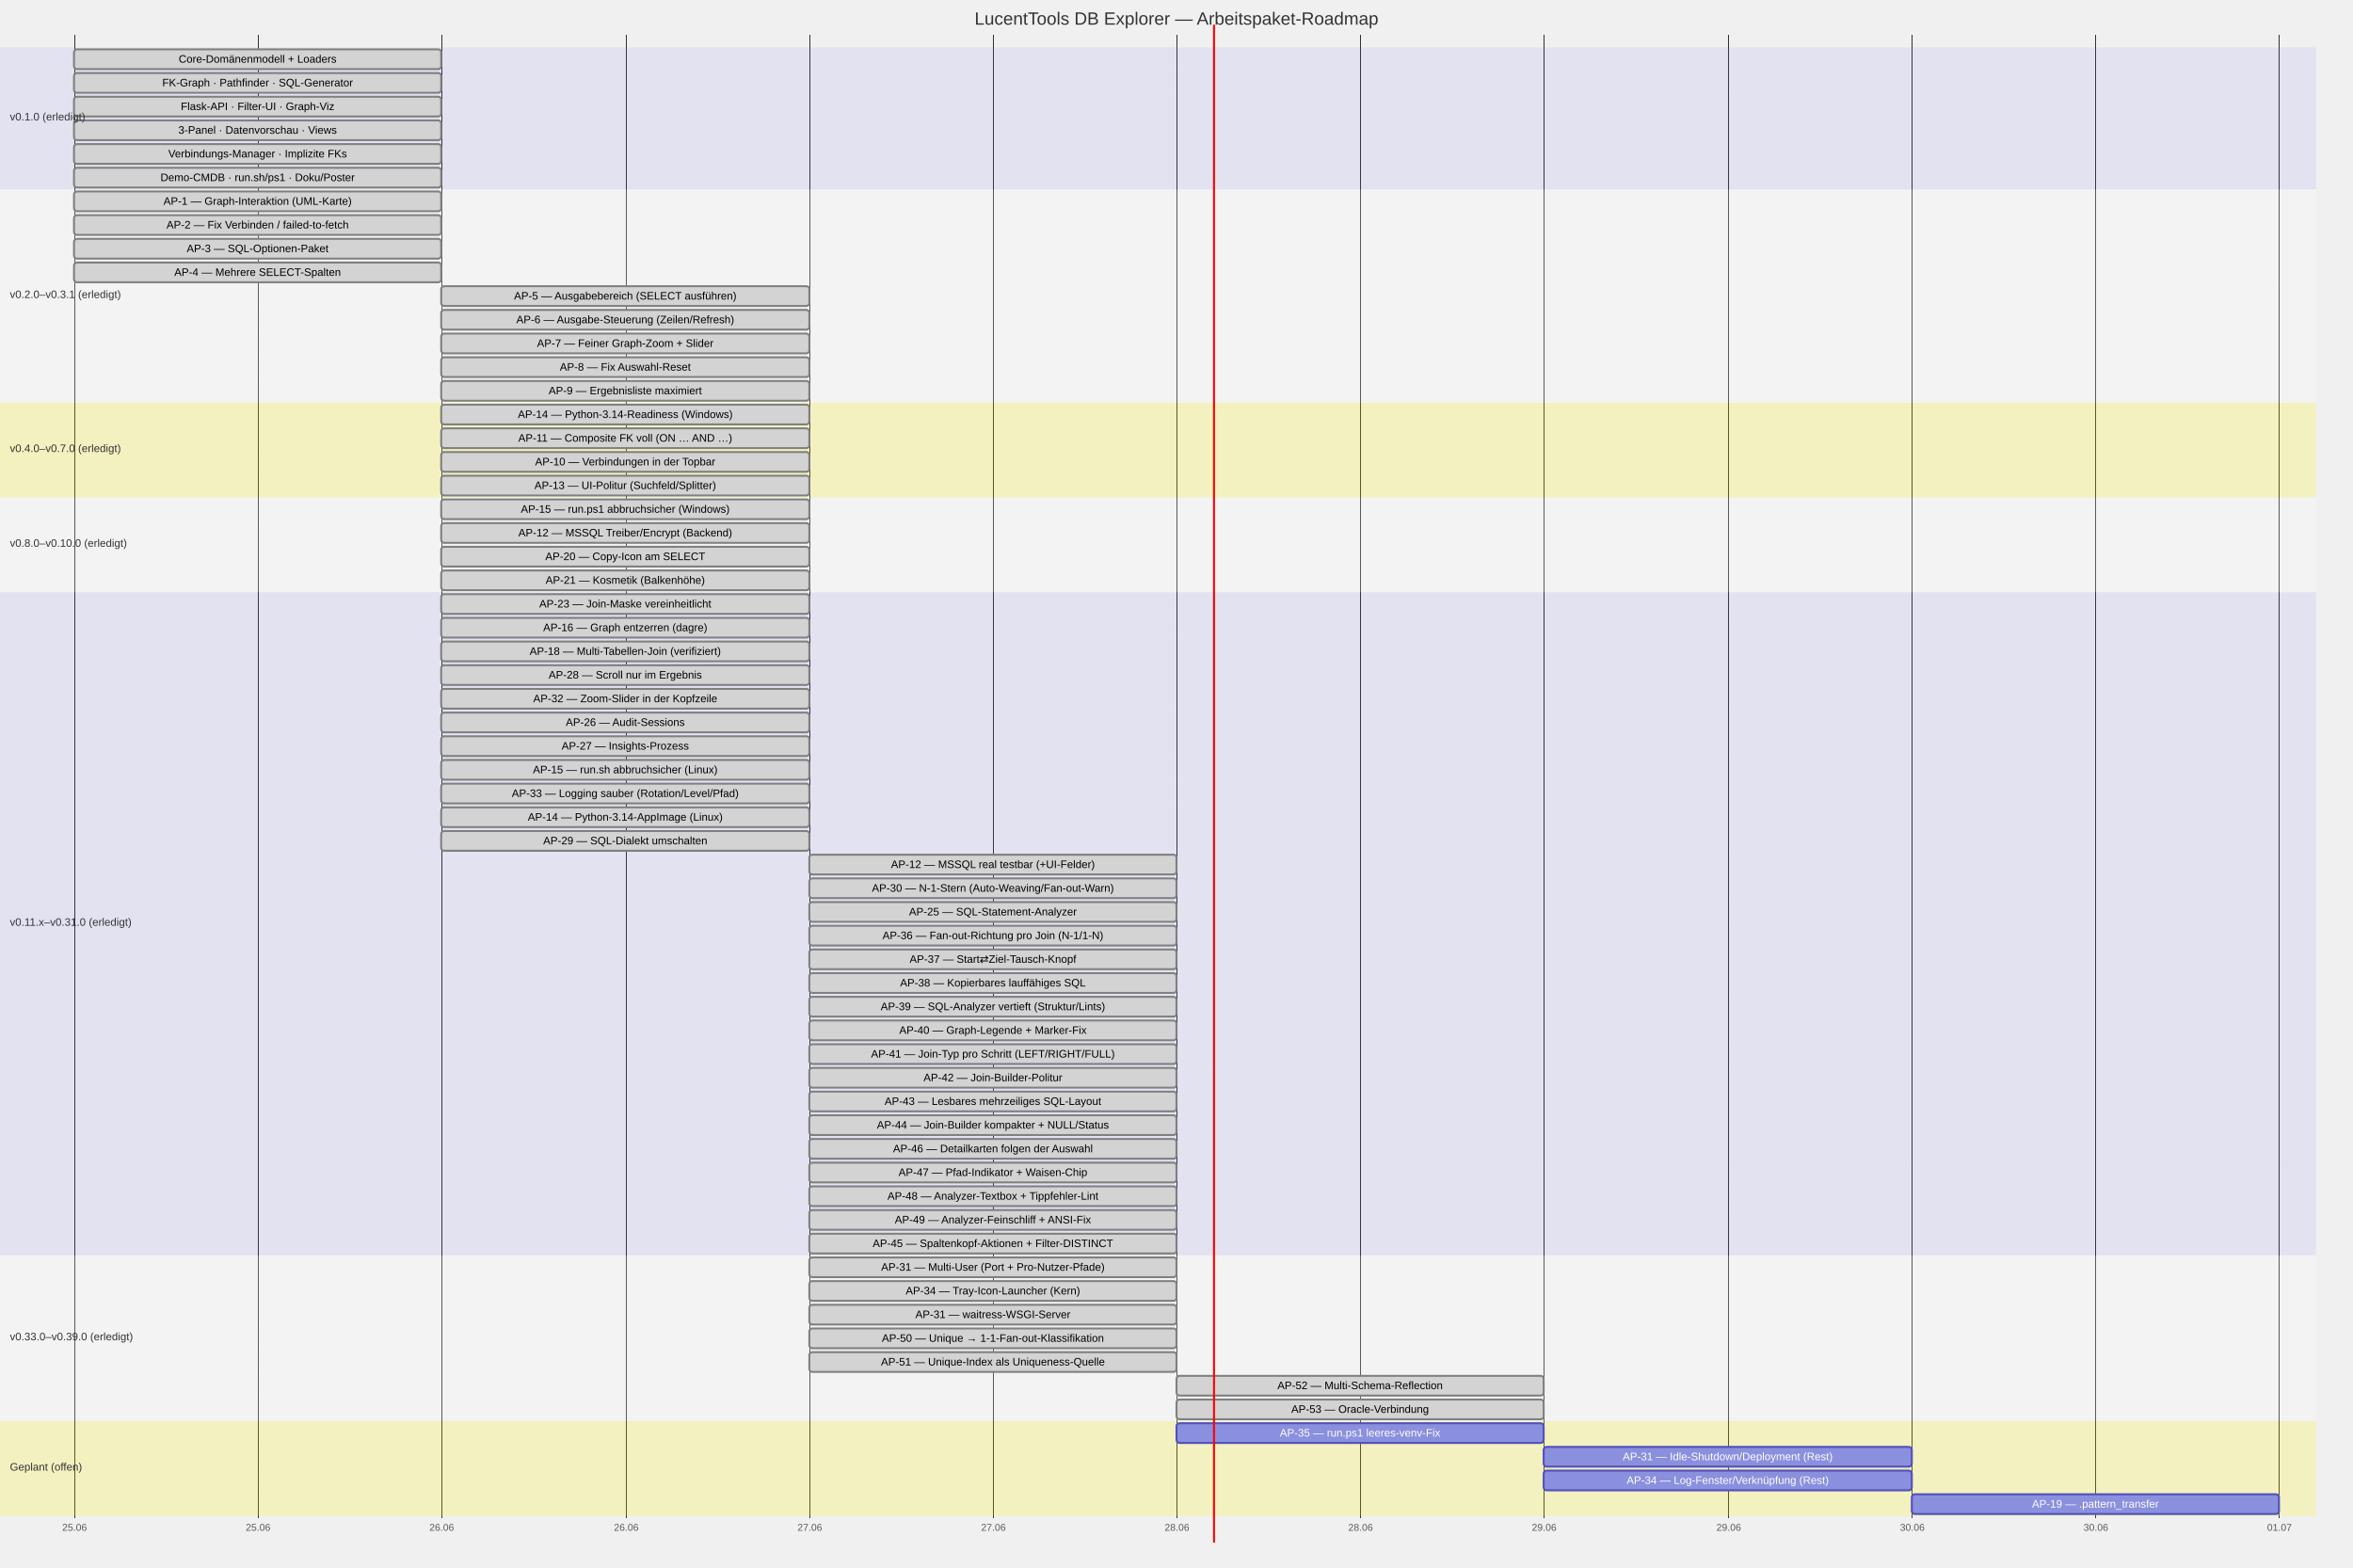
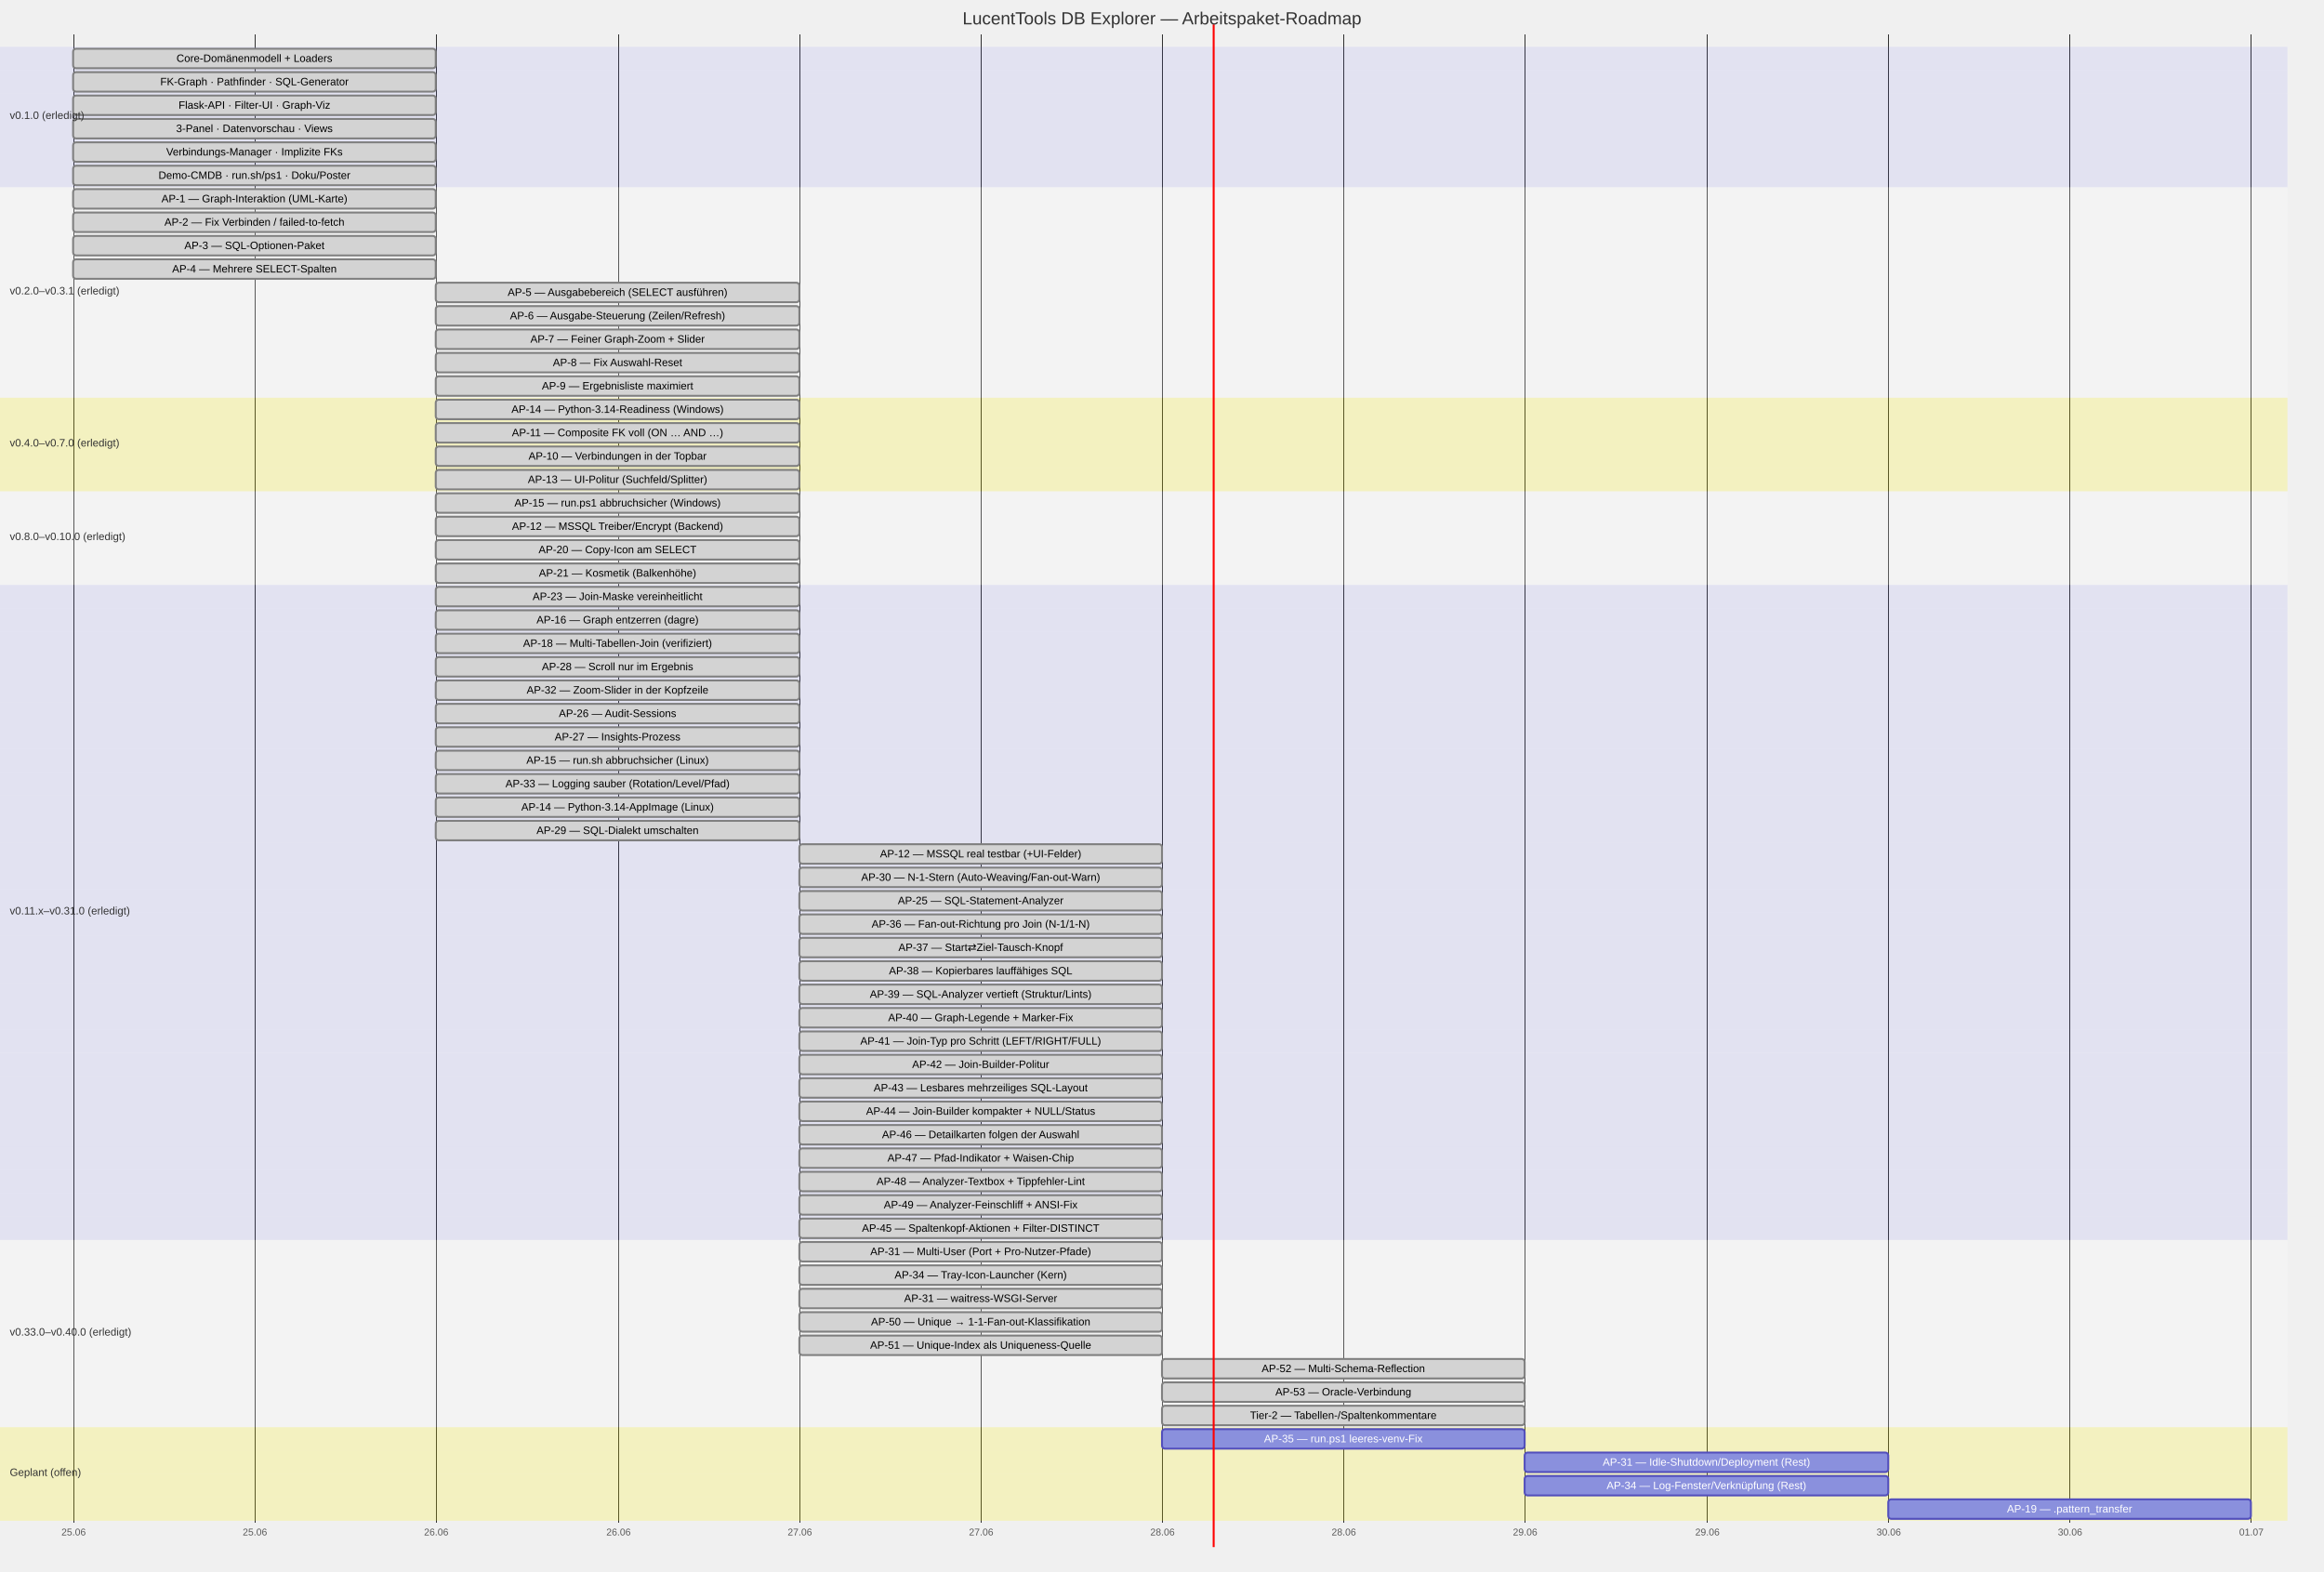
- <svg xmlns="http://www.w3.org/2000/svg" id="my-svg" width="2384" viewBox="0 0 2384 1588" style="max-width: 2384px; background-color: transparent;" role="graphics-document document" aria-roledescription="gantt">
+ <svg xmlns="http://www.w3.org/2000/svg" id="my-svg" width="2384" viewBox="0 0 2384 1612" style="max-width: 2384px; background-color: transparent;" role="graphics-document document" aria-roledescription="gantt">
  <style>#my-svg{font-family:"trebuchet ms",verdana,arial,sans-serif;font-size:16px;fill:#333;}@keyframes edge-animation-frame{from{stroke-dashoffset:0;}}@keyframes dash{to{stroke-dashoffset:0;}}#my-svg .edge-animation-slow{stroke-dasharray:9,5!important;stroke-dashoffset:900;animation:dash 50s linear infinite;stroke-linecap:round;}#my-svg .edge-animation-fast{stroke-dasharray:9,5!important;stroke-dashoffset:900;animation:dash 20s linear infinite;stroke-linecap:round;}#my-svg .error-icon{fill:#552222;}#my-svg .error-text{fill:#552222;stroke:#552222;}#my-svg .edge-thickness-normal{stroke-width:1px;}#my-svg .edge-thickness-thick{stroke-width:3.5px;}#my-svg .edge-pattern-solid{stroke-dasharray:0;}#my-svg .edge-thickness-invisible{stroke-width:0;fill:none;}#my-svg .edge-pattern-dashed{stroke-dasharray:3;}#my-svg .edge-pattern-dotted{stroke-dasharray:2;}#my-svg .marker{fill:#333333;stroke:#333333;}#my-svg .marker.cross{stroke:#333333;}#my-svg svg{font-family:"trebuchet ms",verdana,arial,sans-serif;font-size:16px;}#my-svg p{margin:0;}#my-svg .mermaid-main-font{font-family:"trebuchet ms",verdana,arial,sans-serif;}#my-svg .exclude-range{fill:#eeeeee;}#my-svg .section{stroke:none;opacity:0.2;}#my-svg .section0{fill:rgba(102, 102, 255, 0.49);}#my-svg .section2{fill:#fff400;}#my-svg .section1,#my-svg .section3{fill:white;opacity:0.2;}#my-svg .sectionTitle0{fill:#333;}#my-svg .sectionTitle1{fill:#333;}#my-svg .sectionTitle2{fill:#333;}#my-svg .sectionTitle3{fill:#333;}#my-svg .sectionTitle{text-anchor:start;font-family:"trebuchet ms",verdana,arial,sans-serif;}#my-svg .grid .tick{stroke:lightgrey;opacity:0.8;shape-rendering:crispEdges;}#my-svg .grid .tick text{font-family:"trebuchet ms",verdana,arial,sans-serif;fill:#333;}#my-svg .grid path{stroke-width:0;}#my-svg .today{fill:none;stroke:red;stroke-width:2px;}#my-svg .task{stroke-width:2;}#my-svg .taskText{text-anchor:middle;font-family:"trebuchet ms",verdana,arial,sans-serif;}#my-svg .taskTextOutsideRight{fill:black;text-anchor:start;font-family:"trebuchet ms",verdana,arial,sans-serif;}#my-svg .taskTextOutsideLeft{fill:black;text-anchor:end;}#my-svg .task.clickable{cursor:pointer;}#my-svg .taskText.clickable{cursor:pointer;fill:#003163!important;font-weight:bold;}#my-svg .taskTextOutsideLeft.clickable{cursor:pointer;fill:#003163!important;font-weight:bold;}#my-svg .taskTextOutsideRight.clickable{cursor:pointer;fill:#003163!important;font-weight:bold;}#my-svg .taskText0,#my-svg .taskText1,#my-svg .taskText2,#my-svg .taskText3{fill:white;}#my-svg .task0,#my-svg .task1,#my-svg .task2,#my-svg .task3{fill:#8a90dd;stroke:#534fbc;}#my-svg .taskTextOutside0,#my-svg .taskTextOutside2{fill:black;}#my-svg .taskTextOutside1,#my-svg .taskTextOutside3{fill:black;}#my-svg .active0,#my-svg .active1,#my-svg .active2,#my-svg .active3{fill:#bfc7ff;stroke:#534fbc;}#my-svg .activeText0,#my-svg .activeText1,#my-svg .activeText2,#my-svg .activeText3{fill:black!important;}#my-svg .done0,#my-svg .done1,#my-svg .done2,#my-svg .done3{stroke:grey;fill:lightgrey;stroke-width:2;}#my-svg .doneText0,#my-svg .doneText1,#my-svg .doneText2,#my-svg .doneText3{fill:black!important;}#my-svg .doneText0.taskTextOutsideLeft,#my-svg .doneText0.taskTextOutsideRight,#my-svg .doneText1.taskTextOutsideLeft,#my-svg .doneText1.taskTextOutsideRight,#my-svg .doneText2.taskTextOutsideLeft,#my-svg .doneText2.taskTextOutsideRight,#my-svg .doneText3.taskTextOutsideLeft,#my-svg .doneText3.taskTextOutsideRight{fill:black!important;}#my-svg .crit0,#my-svg .crit1,#my-svg .crit2,#my-svg .crit3{stroke:#ff8888;fill:red;stroke-width:2;}#my-svg .activeCrit0,#my-svg .activeCrit1,#my-svg .activeCrit2,#my-svg .activeCrit3{stroke:#ff8888;fill:#bfc7ff;stroke-width:2;}#my-svg .doneCrit0,#my-svg .doneCrit1,#my-svg .doneCrit2,#my-svg .doneCrit3{stroke:#ff8888;fill:lightgrey;stroke-width:2;cursor:pointer;shape-rendering:crispEdges;}#my-svg .milestone{transform:rotate(45deg) scale(0.8,0.8);}#my-svg .milestoneText{font-style:italic;}#my-svg .doneCritText0,#my-svg .doneCritText1,#my-svg .doneCritText2,#my-svg .doneCritText3{fill:black!important;}#my-svg .doneCritText0.taskTextOutsideLeft,#my-svg .doneCritText0.taskTextOutsideRight,#my-svg .doneCritText1.taskTextOutsideLeft,#my-svg .doneCritText1.taskTextOutsideRight,#my-svg .doneCritText2.taskTextOutsideLeft,#my-svg .doneCritText2.taskTextOutsideRight,#my-svg .doneCritText3.taskTextOutsideLeft,#my-svg .doneCritText3.taskTextOutsideRight{fill:black!important;}#my-svg .vert{stroke:navy;}#my-svg .vertText{font-size:15px;text-anchor:middle;fill:navy!important;}#my-svg .activeCritText0,#my-svg .activeCritText1,#my-svg .activeCritText2,#my-svg .activeCritText3{fill:black!important;}#my-svg .titleText{text-anchor:middle;font-size:18px;fill:#333;font-family:"trebuchet ms",verdana,arial,sans-serif;}#my-svg .node .neo-node{stroke:#9370DB;}#my-svg [data-look="neo"].node rect,#my-svg [data-look="neo"].cluster rect,#my-svg [data-look="neo"].node polygon{stroke:#9370DB;filter:drop-shadow(1px 2px 2px rgba(185, 185, 185, 1));}#my-svg [data-look="neo"].node path{stroke:#9370DB;stroke-width:1px;}#my-svg [data-look="neo"].node .outer-path{filter:drop-shadow(1px 2px 2px rgba(185, 185, 185, 1));}#my-svg [data-look="neo"].node .neo-line path{stroke:#9370DB;filter:none;}#my-svg [data-look="neo"].node circle{stroke:#9370DB;filter:drop-shadow(1px 2px 2px rgba(185, 185, 185, 1));}#my-svg [data-look="neo"].node circle .state-start{fill:#000000;}#my-svg [data-look="neo"].icon-shape .icon{fill:#9370DB;filter:drop-shadow(1px 2px 2px rgba(185, 185, 185, 1));}#my-svg [data-look="neo"].icon-shape .icon-neo path{stroke:#9370DB;filter:drop-shadow(1px 2px 2px rgba(185, 185, 185, 1));}#my-svg :root{--mermaid-font-family:"trebuchet ms",verdana,arial,sans-serif;}</style>
  <g />
-   <g class="grid" transform="translate(75, 1538)" fill="none" font-size="10" font-family="sans-serif" text-anchor="middle">
-     <path class="domain" stroke="currentColor" d="M0.5,-1503V0.5H2234.5V-1503" />
+   <g class="grid" transform="translate(75, 1562)" fill="none" font-size="10" font-family="sans-serif" text-anchor="middle">
+     <path class="domain" stroke="currentColor" d="M0.5,-1527V0.5H2234.5V-1527" />
    <g class="tick" opacity="1" transform="translate(0.5,0)">
-       <line stroke="currentColor" y2="-1503" />
+       <line stroke="currentColor" y2="-1527" />
      <text fill="#000" y="3" dy="1em" stroke="none" font-size="10" style="text-anchor: middle;"> 25.06</text>
    </g>
    <g class="tick" opacity="1" transform="translate(186.5,0)">
-       <line stroke="currentColor" y2="-1503" />
+       <line stroke="currentColor" y2="-1527" />
      <text fill="#000" y="3" dy="1em" stroke="none" font-size="10" style="text-anchor: middle;"> 25.06</text>
    </g>
    <g class="tick" opacity="1" transform="translate(372.5,0)">
-       <line stroke="currentColor" y2="-1503" />
+       <line stroke="currentColor" y2="-1527" />
      <text fill="#000" y="3" dy="1em" stroke="none" font-size="10" style="text-anchor: middle;"> 26.06</text>
    </g>
    <g class="tick" opacity="1" transform="translate(559.5,0)">
-       <line stroke="currentColor" y2="-1503" />
+       <line stroke="currentColor" y2="-1527" />
      <text fill="#000" y="3" dy="1em" stroke="none" font-size="10" style="text-anchor: middle;"> 26.06</text>
    </g>
    <g class="tick" opacity="1" transform="translate(745.5,0)">
-       <line stroke="currentColor" y2="-1503" />
+       <line stroke="currentColor" y2="-1527" />
      <text fill="#000" y="3" dy="1em" stroke="none" font-size="10" style="text-anchor: middle;"> 27.06</text>
    </g>
    <g class="tick" opacity="1" transform="translate(931.5,0)">
-       <line stroke="currentColor" y2="-1503" />
+       <line stroke="currentColor" y2="-1527" />
      <text fill="#000" y="3" dy="1em" stroke="none" font-size="10" style="text-anchor: middle;"> 27.06</text>
    </g>
    <g class="tick" opacity="1" transform="translate(1117.5,0)">
-       <line stroke="currentColor" y2="-1503" />
+       <line stroke="currentColor" y2="-1527" />
      <text fill="#000" y="3" dy="1em" stroke="none" font-size="10" style="text-anchor: middle;"> 28.06</text>
    </g>
    <g class="tick" opacity="1" transform="translate(1303.5,0)">
-       <line stroke="currentColor" y2="-1503" />
+       <line stroke="currentColor" y2="-1527" />
      <text fill="#000" y="3" dy="1em" stroke="none" font-size="10" style="text-anchor: middle;"> 28.06</text>
    </g>
    <g class="tick" opacity="1" transform="translate(1489.5,0)">
-       <line stroke="currentColor" y2="-1503" />
+       <line stroke="currentColor" y2="-1527" />
      <text fill="#000" y="3" dy="1em" stroke="none" font-size="10" style="text-anchor: middle;"> 29.06</text>
    </g>
    <g class="tick" opacity="1" transform="translate(1676.5,0)">
-       <line stroke="currentColor" y2="-1503" />
+       <line stroke="currentColor" y2="-1527" />
      <text fill="#000" y="3" dy="1em" stroke="none" font-size="10" style="text-anchor: middle;"> 29.06</text>
    </g>
    <g class="tick" opacity="1" transform="translate(1862.5,0)">
-       <line stroke="currentColor" y2="-1503" />
+       <line stroke="currentColor" y2="-1527" />
      <text fill="#000" y="3" dy="1em" stroke="none" font-size="10" style="text-anchor: middle;"> 30.06</text>
    </g>
    <g class="tick" opacity="1" transform="translate(2048.5,0)">
-       <line stroke="currentColor" y2="-1503" />
+       <line stroke="currentColor" y2="-1527" />
      <text fill="#000" y="3" dy="1em" stroke="none" font-size="10" style="text-anchor: middle;"> 30.06</text>
    </g>
    <g class="tick" opacity="1" transform="translate(2234.5,0)">
-       <line stroke="currentColor" y2="-1503" />
+       <line stroke="currentColor" y2="-1527" />
      <text fill="#000" y="3" dy="1em" stroke="none" font-size="10" style="text-anchor: middle;"> 01.07</text>
    </g>
  </g>
  <g>
    <rect x="0" y="48" width="2346.5" height="24" class="section section0" />
    <rect x="0" y="72" width="2346.5" height="24" class="section section0" />
    <rect x="0" y="96" width="2346.5" height="24" class="section section0" />
    <rect x="0" y="120" width="2346.5" height="24" class="section section0" />
    <rect x="0" y="144" width="2346.5" height="24" class="section section0" />
    <rect x="0" y="168" width="2346.5" height="24" class="section section0" />
    <rect x="0" y="192" width="2346.5" height="24" class="section section1" />
    <rect x="0" y="216" width="2346.5" height="24" class="section section1" />
    <rect x="0" y="240" width="2346.5" height="24" class="section section1" />
    <rect x="0" y="264" width="2346.5" height="24" class="section section1" />
    <rect x="0" y="288" width="2346.5" height="24" class="section section1" />
    <rect x="0" y="312" width="2346.5" height="24" class="section section1" />
    <rect x="0" y="336" width="2346.5" height="24" class="section section1" />
    <rect x="0" y="360" width="2346.5" height="24" class="section section1" />
    <rect x="0" y="384" width="2346.5" height="24" class="section section1" />
    <rect x="0" y="408" width="2346.5" height="24" class="section section2" />
    <rect x="0" y="432" width="2346.5" height="24" class="section section2" />
    <rect x="0" y="456" width="2346.5" height="24" class="section section2" />
    <rect x="0" y="480" width="2346.5" height="24" class="section section2" />
    <rect x="0" y="504" width="2346.5" height="24" class="section section3" />
    <rect x="0" y="528" width="2346.5" height="24" class="section section3" />
    <rect x="0" y="552" width="2346.5" height="24" class="section section3" />
    <rect x="0" y="576" width="2346.5" height="24" class="section section3" />
    <rect x="0" y="600" width="2346.5" height="24" class="section section0" />
    <rect x="0" y="624" width="2346.5" height="24" class="section section0" />
    <rect x="0" y="648" width="2346.5" height="24" class="section section0" />
    <rect x="0" y="672" width="2346.5" height="24" class="section section0" />
    <rect x="0" y="696" width="2346.5" height="24" class="section section0" />
    <rect x="0" y="720" width="2346.5" height="24" class="section section0" />
    <rect x="0" y="744" width="2346.5" height="24" class="section section0" />
    <rect x="0" y="768" width="2346.5" height="24" class="section section0" />
    <rect x="0" y="792" width="2346.5" height="24" class="section section0" />
    <rect x="0" y="816" width="2346.5" height="24" class="section section0" />
    <rect x="0" y="840" width="2346.5" height="24" class="section section0" />
    <rect x="0" y="864" width="2346.5" height="24" class="section section0" />
    <rect x="0" y="888" width="2346.5" height="24" class="section section0" />
    <rect x="0" y="912" width="2346.5" height="24" class="section section0" />
    <rect x="0" y="936" width="2346.5" height="24" class="section section0" />
    <rect x="0" y="960" width="2346.5" height="24" class="section section0" />
    <rect x="0" y="984" width="2346.5" height="24" class="section section0" />
    <rect x="0" y="1008" width="2346.5" height="24" class="section section0" />
    <rect x="0" y="1032" width="2346.5" height="24" class="section section0" />
    <rect x="0" y="1056" width="2346.5" height="24" class="section section0" />
    <rect x="0" y="1080" width="2346.5" height="24" class="section section0" />
    <rect x="0" y="1104" width="2346.5" height="24" class="section section0" />
    <rect x="0" y="1128" width="2346.5" height="24" class="section section0" />
    <rect x="0" y="1152" width="2346.5" height="24" class="section section0" />
    <rect x="0" y="1176" width="2346.5" height="24" class="section section0" />
    <rect x="0" y="1200" width="2346.5" height="24" class="section section0" />
    <rect x="0" y="1224" width="2346.5" height="24" class="section section0" />
    <rect x="0" y="1248" width="2346.5" height="24" class="section section0" />
    <rect x="0" y="1272" width="2346.5" height="24" class="section section1" />
    <rect x="0" y="1296" width="2346.5" height="24" class="section section1" />
    <rect x="0" y="1320" width="2346.5" height="24" class="section section1" />
    <rect x="0" y="1344" width="2346.5" height="24" class="section section1" />
    <rect x="0" y="1368" width="2346.5" height="24" class="section section1" />
    <rect x="0" y="1392" width="2346.5" height="24" class="section section1" />
    <rect x="0" y="1416" width="2346.5" height="24" class="section section1" />
-     <rect x="0" y="1440" width="2346.5" height="24" class="section section2" />
+     <rect x="0" y="1440" width="2346.5" height="24" class="section section1" />
    <rect x="0" y="1464" width="2346.5" height="24" class="section section2" />
    <rect x="0" y="1488" width="2346.5" height="24" class="section section2" />
    <rect x="0" y="1512" width="2346.5" height="24" class="section section2" />
+     <rect x="0" y="1536" width="2346.5" height="24" class="section section2" />
  </g>
  <g>
    <rect id="my-svg-d1" rx="3" ry="3" x="75" y="50" width="372" height="20" transform-origin="261px 60px" class="task done0" />
    <rect id="my-svg-d2" rx="3" ry="3" x="75" y="74" width="372" height="20" transform-origin="261px 84px" class="task done0" />
    <rect id="my-svg-d3" rx="3" ry="3" x="75" y="98" width="372" height="20" transform-origin="261px 108px" class="task done0" />
    <rect id="my-svg-d4" rx="3" ry="3" x="75" y="122" width="372" height="20" transform-origin="261px 132px" class="task done0" />
    <rect id="my-svg-d5" rx="3" ry="3" x="75" y="146" width="372" height="20" transform-origin="261px 156px" class="task done0" />
    <rect id="my-svg-d6" rx="3" ry="3" x="75" y="170" width="372" height="20" transform-origin="261px 180px" class="task done0" />
    <rect id="my-svg-a1" rx="3" ry="3" x="75" y="194" width="372" height="20" transform-origin="261px 204px" class="task done1" />
    <rect id="my-svg-a2" rx="3" ry="3" x="75" y="218" width="372" height="20" transform-origin="261px 228px" class="task done1" />
    <rect id="my-svg-a3" rx="3" ry="3" x="75" y="242" width="372" height="20" transform-origin="261px 252px" class="task done1" />
    <rect id="my-svg-a4" rx="3" ry="3" x="75" y="266" width="372" height="20" transform-origin="261px 276px" class="task done1" />
    <rect id="my-svg-a5" rx="3" ry="3" x="447" y="290" width="373" height="20" transform-origin="633.5px 300px" class="task done1" />
    <rect id="my-svg-a6" rx="3" ry="3" x="447" y="314" width="373" height="20" transform-origin="633.5px 324px" class="task done1" />
    <rect id="my-svg-a7" rx="3" ry="3" x="447" y="338" width="373" height="20" transform-origin="633.5px 348px" class="task done1" />
    <rect id="my-svg-a8" rx="3" ry="3" x="447" y="362" width="373" height="20" transform-origin="633.5px 372px" class="task done1" />
    <rect id="my-svg-a9" rx="3" ry="3" x="447" y="386" width="373" height="20" transform-origin="633.5px 396px" class="task done1" />
    <rect id="my-svg-b1" rx="3" ry="3" x="447" y="410" width="373" height="20" transform-origin="633.5px 420px" class="task done2" />
    <rect id="my-svg-b2" rx="3" ry="3" x="447" y="434" width="373" height="20" transform-origin="633.5px 444px" class="task done2" />
    <rect id="my-svg-b3" rx="3" ry="3" x="447" y="458" width="373" height="20" transform-origin="633.5px 468px" class="task done2" />
    <rect id="my-svg-b4" rx="3" ry="3" x="447" y="482" width="373" height="20" transform-origin="633.5px 492px" class="task done2" />
    <rect id="my-svg-c1" rx="3" ry="3" x="447" y="506" width="373" height="20" transform-origin="633.5px 516px" class="task done3" />
    <rect id="my-svg-c2" rx="3" ry="3" x="447" y="530" width="373" height="20" transform-origin="633.5px 540px" class="task done3" />
    <rect id="my-svg-c3" rx="3" ry="3" x="447" y="554" width="373" height="20" transform-origin="633.5px 564px" class="task done3" />
    <rect id="my-svg-c4" rx="3" ry="3" x="447" y="578" width="373" height="20" transform-origin="633.5px 588px" class="task done3" />
    <rect id="my-svg-e1" rx="3" ry="3" x="447" y="602" width="373" height="20" transform-origin="633.5px 612px" class="task done0" />
    <rect id="my-svg-e2" rx="3" ry="3" x="447" y="626" width="373" height="20" transform-origin="633.5px 636px" class="task done0" />
    <rect id="my-svg-e3" rx="3" ry="3" x="447" y="650" width="373" height="20" transform-origin="633.5px 660px" class="task done0" />
    <rect id="my-svg-e4" rx="3" ry="3" x="447" y="674" width="373" height="20" transform-origin="633.5px 684px" class="task done0" />
    <rect id="my-svg-e5" rx="3" ry="3" x="447" y="698" width="373" height="20" transform-origin="633.5px 708px" class="task done0" />
    <rect id="my-svg-e6" rx="3" ry="3" x="447" y="722" width="373" height="20" transform-origin="633.5px 732px" class="task done0" />
    <rect id="my-svg-e7" rx="3" ry="3" x="447" y="746" width="373" height="20" transform-origin="633.5px 756px" class="task done0" />
    <rect id="my-svg-e8" rx="3" ry="3" x="447" y="770" width="373" height="20" transform-origin="633.5px 780px" class="task done0" />
    <rect id="my-svg-e9" rx="3" ry="3" x="447" y="794" width="373" height="20" transform-origin="633.5px 804px" class="task done0" />
    <rect id="my-svg-e10" rx="3" ry="3" x="447" y="818" width="373" height="20" transform-origin="633.5px 828px" class="task done0" />
    <rect id="my-svg-e11" rx="3" ry="3" x="447" y="842" width="373" height="20" transform-origin="633.5px 852px" class="task done0" />
    <rect id="my-svg-e12" rx="3" ry="3" x="820" y="866" width="372" height="20" transform-origin="1006px 876px" class="task done0" />
    <rect id="my-svg-e13" rx="3" ry="3" x="820" y="890" width="372" height="20" transform-origin="1006px 900px" class="task done0" />
    <rect id="my-svg-e14" rx="3" ry="3" x="820" y="914" width="372" height="20" transform-origin="1006px 924px" class="task done0" />
    <rect id="my-svg-e15" rx="3" ry="3" x="820" y="938" width="372" height="20" transform-origin="1006px 948px" class="task done0" />
    <rect id="my-svg-e16" rx="3" ry="3" x="820" y="962" width="372" height="20" transform-origin="1006px 972px" class="task done0" />
    <rect id="my-svg-e17" rx="3" ry="3" x="820" y="986" width="372" height="20" transform-origin="1006px 996px" class="task done0" />
    <rect id="my-svg-e18" rx="3" ry="3" x="820" y="1010" width="372" height="20" transform-origin="1006px 1020px" class="task done0" />
    <rect id="my-svg-e19" rx="3" ry="3" x="820" y="1034" width="372" height="20" transform-origin="1006px 1044px" class="task done0" />
    <rect id="my-svg-e20" rx="3" ry="3" x="820" y="1058" width="372" height="20" transform-origin="1006px 1068px" class="task done0" />
    <rect id="my-svg-e21" rx="3" ry="3" x="820" y="1082" width="372" height="20" transform-origin="1006px 1092px" class="task done0" />
    <rect id="my-svg-e22" rx="3" ry="3" x="820" y="1106" width="372" height="20" transform-origin="1006px 1116px" class="task done0" />
    <rect id="my-svg-e23" rx="3" ry="3" x="820" y="1130" width="372" height="20" transform-origin="1006px 1140px" class="task done0" />
    <rect id="my-svg-e24" rx="3" ry="3" x="820" y="1154" width="372" height="20" transform-origin="1006px 1164px" class="task done0" />
    <rect id="my-svg-e25" rx="3" ry="3" x="820" y="1178" width="372" height="20" transform-origin="1006px 1188px" class="task done0" />
    <rect id="my-svg-e26" rx="3" ry="3" x="820" y="1202" width="372" height="20" transform-origin="1006px 1212px" class="task done0" />
    <rect id="my-svg-e27" rx="3" ry="3" x="820" y="1226" width="372" height="20" transform-origin="1006px 1236px" class="task done0" />
    <rect id="my-svg-e28" rx="3" ry="3" x="820" y="1250" width="372" height="20" transform-origin="1006px 1260px" class="task done0" />
    <rect id="my-svg-f1" rx="3" ry="3" x="820" y="1274" width="372" height="20" transform-origin="1006px 1284px" class="task done1" />
    <rect id="my-svg-f2" rx="3" ry="3" x="820" y="1298" width="372" height="20" transform-origin="1006px 1308px" class="task done1" />
    <rect id="my-svg-f3" rx="3" ry="3" x="820" y="1322" width="372" height="20" transform-origin="1006px 1332px" class="task done1" />
    <rect id="my-svg-f4" rx="3" ry="3" x="820" y="1346" width="372" height="20" transform-origin="1006px 1356px" class="task done1" />
    <rect id="my-svg-f5" rx="3" ry="3" x="820" y="1370" width="372" height="20" transform-origin="1006px 1380px" class="task done1" />
    <rect id="my-svg-f6" rx="3" ry="3" x="1192" y="1394" width="372" height="20" transform-origin="1378px 1404px" class="task done1" />
    <rect id="my-svg-f7" rx="3" ry="3" x="1192" y="1418" width="372" height="20" transform-origin="1378px 1428px" class="task done1" />
-     <rect id="my-svg-p3" rx="3" ry="3" x="1192" y="1442" width="372" height="20" transform-origin="1378px 1452px" class="task task2" />
-     <rect id="my-svg-p5" rx="3" ry="3" x="1564" y="1466" width="373" height="20" transform-origin="1750.5px 1476px" class="task task2" />
-     <rect id="my-svg-p6" rx="3" ry="3" x="1564" y="1490" width="373" height="20" transform-origin="1750.5px 1500px" class="task task2" />
-     <rect id="my-svg-p11" rx="3" ry="3" x="1937" y="1514" width="372" height="20" transform-origin="2123px 1524px" class="task task2" />
+     <rect id="my-svg-f8" rx="3" ry="3" x="1192" y="1442" width="372" height="20" transform-origin="1378px 1452px" class="task done1" />
+     <rect id="my-svg-p3" rx="3" ry="3" x="1192" y="1466" width="372" height="20" transform-origin="1378px 1476px" class="task task2" />
+     <rect id="my-svg-p5" rx="3" ry="3" x="1564" y="1490" width="373" height="20" transform-origin="1750.5px 1500px" class="task task2" />
+     <rect id="my-svg-p6" rx="3" ry="3" x="1564" y="1514" width="373" height="20" transform-origin="1750.5px 1524px" class="task task2" />
+     <rect id="my-svg-p11" rx="3" ry="3" x="1937" y="1538" width="372" height="20" transform-origin="2123px 1548px" class="task task2" />
    <text id="my-svg-d1-text" font-size="11" x="261" y="63.5" class="taskText taskText0  doneText0 width-157.0771484375">Core-Domänenmodell + Loaders          </text>
    <text id="my-svg-d2-text" font-size="11" x="261" y="87.5" class="taskText taskText0  doneText0 width-191.59716796875">FK-Graph · Pathfinder · SQL-Generator </text>
    <text id="my-svg-d3-text" font-size="11" x="261" y="111.5" class="taskText taskText0  doneText0 width-155.171875">Flask-API · Filter-UI · Graph-Viz     </text>
    <text id="my-svg-d4-text" font-size="11" x="261" y="135.5" class="taskText taskText0  doneText0 width-158.5380859375">3-Panel · Datenvorschau · Views       </text>
    <text id="my-svg-d5-text" font-size="11" x="261" y="159.5" class="taskText taskText0  doneText0 width-179.1416015625">Verbindungs-Manager · Implizite FKs   </text>
    <text id="my-svg-d6-text" font-size="11" x="261" y="183.5" class="taskText taskText0  doneText0 width-194.73388671875">Demo-CMDB · run.sh/ps1 · Doku/Poster  </text>
    <text id="my-svg-a1-text" font-size="11" x="261" y="207.5" class="taskText taskText1  doneText1 width-187.953125">AP-1 — Graph-Interaktion (UML-Karte)        </text>
    <text id="my-svg-a2-text" font-size="11" x="261" y="231.5" class="taskText taskText1  doneText1 width-189.296875">AP-2 — Fix Verbinden / failed-to-fetch      </text>
    <text id="my-svg-a3-text" font-size="11" x="261" y="255.5" class="taskText taskText1  doneText1 width-136.41455078125">AP-3 — SQL-Optionen-Paket                   </text>
    <text id="my-svg-a4-text" font-size="11" x="261" y="279.5" class="taskText taskText1  doneText1 width-156.21875">AP-4 — Mehrere SELECT-Spalten               </text>
    <text id="my-svg-a5-text" font-size="11" x="633.5" y="303.5" class="taskText taskText1  doneText1 width-212.640625">AP-5 — Ausgabebereich (SELECT ausführen)    </text>
    <text id="my-svg-a6-text" font-size="11" x="633.5" y="327.5" class="taskText taskText1  doneText1 width-214.796875">AP-6 — Ausgabe-Steuerung (Zeilen/Refresh)   </text>
    <text id="my-svg-a7-text" font-size="11" x="633.5" y="351.5" class="taskText taskText1  doneText1 width-173.501953125">AP-7 — Feiner Graph-Zoom + Slider           </text>
    <text id="my-svg-a8-text" font-size="11" x="633.5" y="375.5" class="taskText taskText1  doneText1 width-125.8818359375">AP-8 — Fix Auswahl-Reset                    </text>
    <text id="my-svg-a9-text" font-size="11" x="633.5" y="399.5" class="taskText taskText1  doneText1 width-154.16064453125">AP-9 — Ergebnisliste maximiert              </text>
    <text id="my-svg-b1-text" font-size="11" x="633.5" y="423.5" class="taskText taskText2  doneText2 width-208.53125">AP-14 — Python-3.14-Readiness (Windows)     </text>
    <text id="my-svg-b2-text" font-size="11" x="633.5" y="447.5" class="taskText taskText2  doneText2 width-202.59375">AP-11 — Composite FK voll (ON … AND …)      </text>
    <text id="my-svg-b3-text" font-size="11" x="633.5" y="471.5" class="taskText taskText2  doneText2 width-179.13623046875">AP-10 — Verbindungen in der Topbar          </text>
    <text id="my-svg-b4-text" font-size="11" x="633.5" y="495.5" class="taskText taskText2  doneText2 width-185.84375">AP-13 — UI-Politur (Suchfeld/Splitter)      </text>
    <text id="my-svg-c1-text" font-size="11" x="633.5" y="519.5" class="taskText taskText3  doneText3 width-206.4375">AP-15 — run.ps1 abbruchsicher (Windows)     </text>
    <text id="my-svg-c2-text" font-size="11" x="633.5" y="543.5" class="taskText taskText3  doneText3 width-207.84375">AP-12 — MSSQL Treiber/Encrypt (Backend)     </text>
    <text id="my-svg-c3-text" font-size="11" x="633.5" y="567.5" class="taskText taskText3  doneText3 width-149.162109375">AP-20 — Copy-Icon am SELECT                 </text>
    <text id="my-svg-c4-text" font-size="11" x="633.5" y="591.5" class="taskText taskText3  doneText3 width-155.546875">AP-21 — Kosmetik (Balkenhöhe)               </text>
    <text id="my-svg-e1-text" font-size="11" x="633.5" y="615.5" class="taskText taskText0  doneText0 width-173.287109375">AP-23 — Join-Maske vereinheitlicht          </text>
    <text id="my-svg-e2-text" font-size="11" x="633.5" y="639.5" class="taskText taskText0  doneText0 width-163.109375">AP-16 — Graph entzerren (dagre)             </text>
    <text id="my-svg-e3-text" font-size="11" x="633.5" y="663.5" class="taskText taskText0  doneText0 width-197.640625">AP-18 — Multi-Tabellen-Join (verifiziert)   </text>
    <text id="my-svg-e4-text" font-size="11" x="633.5" y="687.5" class="taskText taskText0  doneText0 width-150.77685546875">AP-28 — Scroll nur im Ergebnis              </text>
    <text id="my-svg-e5-text" font-size="11" x="633.5" y="711.5" class="taskText taskText0  doneText0 width-183.1875">AP-32 — Zoom-Slider in der Kopfzeile        </text>
    <text id="my-svg-e6-text" font-size="11" x="633.5" y="735.5" class="taskText taskText0  doneText0 width-112.70654296875">AP-26 — Audit-Sessions                      </text>
    <text id="my-svg-e7-text" font-size="11" x="633.5" y="759.5" class="taskText taskText0  doneText0 width-120.41943359375">AP-27 — Insights-Prozess                    </text>
    <text id="my-svg-e8-text" font-size="11" x="633.5" y="783.5" class="taskText taskText0  doneText0 width-183.75">AP-15 — run.sh abbruchsicher (Linux)        </text>
    <text id="my-svg-e9-text" font-size="11" x="633.5" y="807.5" class="taskText taskText0  doneText0 width-228.703125">AP-33 — Logging sauber (Rotation/Level/Pfad) </text>
    <text id="my-svg-e10-text" font-size="11" x="633.5" y="831.5" class="taskText taskText0  doneText0 width-192.046875">AP-14 — Python-3.14-AppImage (Linux)         </text>
    <text id="my-svg-e11-text" font-size="11" x="633.5" y="855.5" class="taskText taskText0  doneText0 width-159.8125">AP-29 — SQL-Dialekt umschalten               </text>
    <text id="my-svg-e12-text" font-size="11" x="1006" y="879.5" class="taskText taskText0  doneText0 width-197.984375">AP-12 — MSSQL real testbar (+UI-Felder)      </text>
    <text id="my-svg-e13-text" font-size="11" x="1006" y="903.5" class="taskText taskText0  doneText0 width-241.125">AP-30 — N-1-Stern (Auto-Weaving/Fan-out-Warn) </text>
    <text id="my-svg-e14-text" font-size="11" x="1006" y="927.5" class="taskText taskText0  doneText0 width-163.7373046875">AP-25 — SQL-Statement-Analyzer               </text>
    <text id="my-svg-e15-text" font-size="11" x="1006" y="951.5" class="taskText taskText0  doneText0 width-221.765625">AP-36 — Fan-out-Richtung pro Join (N-1/1-N)  </text>
    <text id="my-svg-e16-text" font-size="11" x="1006" y="975.5" class="taskText taskText0  doneText0 width-164.2294921875">AP-37 — Start⇄Ziel-Tausch-Knopf              </text>
    <text id="my-svg-e17-text" font-size="11" x="1006" y="999.5" class="taskText taskText0  doneText0 width-180.388671875">AP-38 — Kopierbares lauffähiges SQL          </text>
    <text id="my-svg-e18-text" font-size="11" x="1006" y="1023.5" class="taskText taskText0  doneText0 width-229.40625">AP-39 — SQL-Analyzer vertieft (Struktur/Lints) </text>
    <text id="my-svg-e19-text" font-size="11" x="1006" y="1047.5" class="taskText taskText0  doneText0 width-182.83251953125">AP-40 — Graph-Legende + Marker-Fix           </text>
    <text id="my-svg-e20-text" font-size="11" x="1006" y="1071.5" class="taskText taskText0  doneText0 width-240.8125">AP-41 — Join-Typ pro Schritt (LEFT/RIGHT/FULL) </text>
    <text id="my-svg-e21-text" font-size="11" x="1006" y="1095.5" class="taskText taskText0  doneText0 width-139.5673828125">AP-42 — Join-Builder-Politur                 </text>
    <text id="my-svg-e22-text" font-size="11" x="1006" y="1119.5" class="taskText taskText0  doneText0 width-210.3369140625">AP-43 — Lesbares mehrzeiliges SQL-Layout      </text>
    <text id="my-svg-e23-text" font-size="11" x="1006" y="1143.5" class="taskText taskText0  doneText0 width-232.50341796875">AP-44 — Join-Builder kompakter + NULL/Status </text>
    <text id="my-svg-e24-text" font-size="11" x="1006" y="1167.5" class="taskText taskText0  doneText0 width-200.8125">AP-46 — Detailkarten folgen der Auswahl       </text>
    <text id="my-svg-e25-text" font-size="11" x="1006" y="1191.5" class="taskText taskText0  doneText0 width-185.6875">AP-47 — Pfad-Indikator + Waisen-Chip         </text>
    <text id="my-svg-e26-text" font-size="11" x="1006" y="1215.5" class="taskText taskText0  doneText0 width-214.08056640625">AP-48 — Analyzer-Textbox + Tippfehler-Lint   </text>
    <text id="my-svg-e27-text" font-size="11" x="1006" y="1239.5" class="taskText taskText0  doneText0 width-192.720703125">AP-49 — Analyzer-Feinschliff + ANSI-Fix       </text>
    <text id="my-svg-e28-text" font-size="11" x="1006" y="1263.5" class="taskText taskText0  doneText0 width-237.23193359375">AP-45 — Spaltenkopf-Aktionen + Filter-DISTINCT </text>
    <text id="my-svg-f1-text" font-size="11" x="1006" y="1287.5" class="taskText taskText1  doneText1 width-222.1875">AP-31 — Multi-User (Port + Pro-Nutzer-Pfade) </text>
    <text id="my-svg-f2-text" font-size="11" x="1006" y="1311.5" class="taskText taskText1  doneText1 width-170.640625">AP-34 — Tray-Icon-Launcher (Kern)            </text>
    <text id="my-svg-f3-text" font-size="11" x="1006" y="1335.5" class="taskText taskText1  doneText1 width-148.7412109375">AP-31 — waitress-WSGI-Server                 </text>
    <text id="my-svg-f4-text" font-size="11" x="1006" y="1359.5" class="taskText taskText1  doneText1 width-221.828125">AP-50 — Unique → 1-1-Fan-out-Klassifikation  </text>
    <text id="my-svg-f5-text" font-size="11" x="1006" y="1383.5" class="taskText taskText1  doneText1 width-219.484375">AP-51 — Unique-Index als Uniqueness-Quelle   </text>
    <text id="my-svg-f6-text" font-size="11" x="1378" y="1407.5" class="taskText taskText1  doneText1 width-163.328125">AP-52 — Multi-Schema-Reflection              </text>
    <text id="my-svg-f7-text" font-size="11" x="1378" y="1431.5" class="taskText taskText1  doneText1 width-134.5517578125">AP-53 — Oracle-Verbindung                    </text>
-     <text id="my-svg-p3-text" font-size="11" x="1378" y="1455.5" class="taskText taskText2  width-158.646484375">AP-35 — run.ps1 leeres-venv-Fix             </text>
-     <text id="my-svg-p5-text" font-size="11" x="1750.5" y="1479.5" class="taskText taskText2  width-210.15625">AP-31 — Idle-Shutdown/Deployment (Rest)     </text>
-     <text id="my-svg-p6-text" font-size="11" x="1750.5" y="1503.5" class="taskText taskText2  width-200.078125">AP-34 — Log-Fenster/Verknüpfung (Rest)      </text>
-     <text id="my-svg-p11-text" font-size="11" x="2123" y="1527.5" class="taskText taskText2  width-129.57177734375">AP-19 — .pattern_transfer                   </text>
+     <text id="my-svg-f8-text" font-size="11" x="1378" y="1455.5" class="taskText taskText1  doneText1 width-193.84375">Tier-2 — Tabellen-/Spaltenkommentare         </text>
+     <text id="my-svg-p3-text" font-size="11" x="1378" y="1479.5" class="taskText taskText2  width-158.646484375">AP-35 — run.ps1 leeres-venv-Fix             </text>
+     <text id="my-svg-p5-text" font-size="11" x="1750.5" y="1503.5" class="taskText taskText2  width-210.15625">AP-31 — Idle-Shutdown/Deployment (Rest)     </text>
+     <text id="my-svg-p6-text" font-size="11" x="1750.5" y="1527.5" class="taskText taskText2  width-200.078125">AP-34 — Log-Fenster/Verknüpfung (Rest)      </text>
+     <text id="my-svg-p11-text" font-size="11" x="2123" y="1551.5" class="taskText taskText2  width-129.57177734375">AP-19 — .pattern_transfer                   </text>
  </g>
  <g>
    <text dy="0em" x="10" y="122" font-size="11" class="sectionTitle sectionTitle0">
      <tspan alignment-baseline="central" x="10">v0.1.0 (erledigt)</tspan>
    </text>
    <text dy="0em" x="10" y="302" font-size="11" class="sectionTitle sectionTitle1">
      <tspan alignment-baseline="central" x="10">v0.2.0–v0.3.1 (erledigt)</tspan>
    </text>
    <text dy="0em" x="10" y="458" font-size="11" class="sectionTitle sectionTitle2">
      <tspan alignment-baseline="central" x="10">v0.4.0–v0.7.0 (erledigt)</tspan>
    </text>
    <text dy="0em" x="10" y="554" font-size="11" class="sectionTitle sectionTitle3">
      <tspan alignment-baseline="central" x="10">v0.8.0–v0.10.0 (erledigt)</tspan>
    </text>
    <text dy="0em" x="10" y="938" font-size="11" class="sectionTitle sectionTitle0">
      <tspan alignment-baseline="central" x="10">v0.11.x–v0.31.0 (erledigt)</tspan>
    </text>
-     <text dy="0em" x="10" y="1358" font-size="11" class="sectionTitle sectionTitle1">
-       <tspan alignment-baseline="central" x="10">v0.33.0–v0.39.0 (erledigt)</tspan>
-     </text>
-     <text dy="0em" x="10" y="1490" font-size="11" class="sectionTitle sectionTitle2">
+     <text dy="0em" x="10" y="1370" font-size="11" class="sectionTitle sectionTitle1">
+       <tspan alignment-baseline="central" x="10">v0.33.0–v0.40.0 (erledigt)</tspan>
+     </text>
+     <text dy="0em" x="10" y="1514" font-size="11" class="sectionTitle sectionTitle2">
      <tspan alignment-baseline="central" x="10">Geplant (offen)</tspan>
    </text>
  </g>
  <g class="today">
-     <line x1="1230" x2="1230" y1="25" y2="1563" class="today" />
+     <line x1="1245" x2="1245" y1="25" y2="1587" class="today" />
  </g>
  <text x="1192" y="25" class="titleText">LucentTools DB Explorer — Arbeitspaket-Roadmap</text>
</svg>
